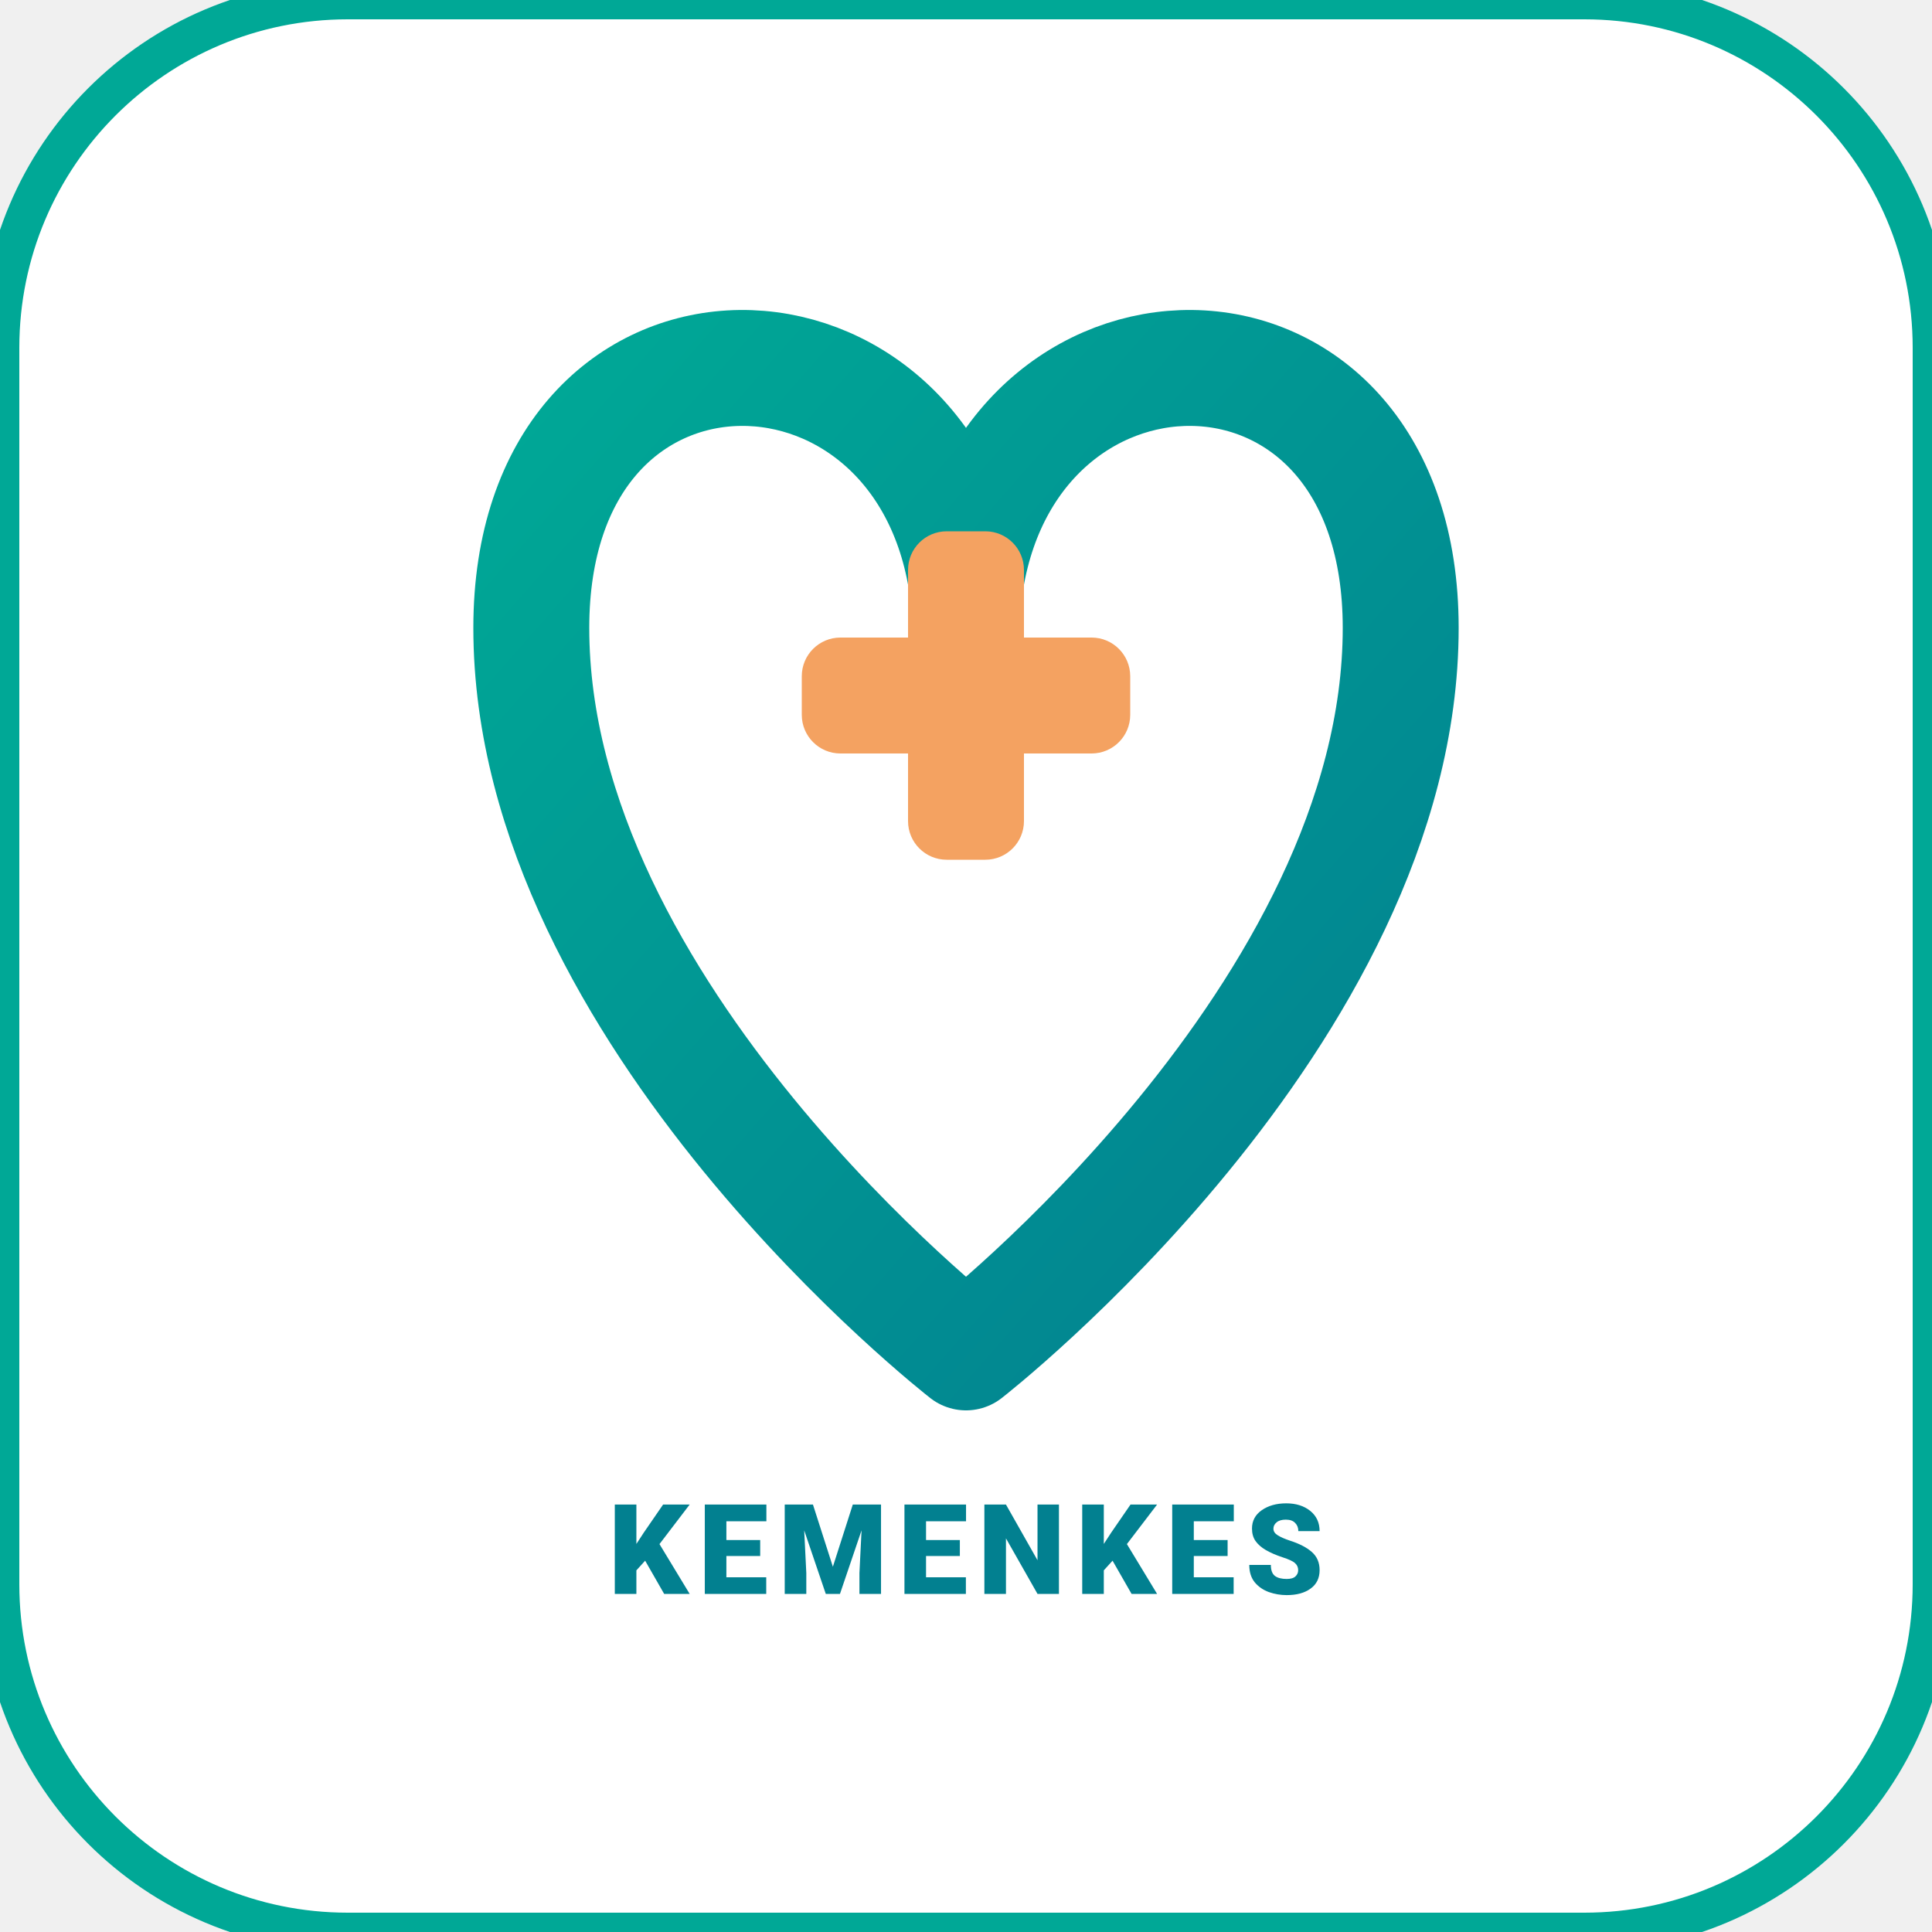
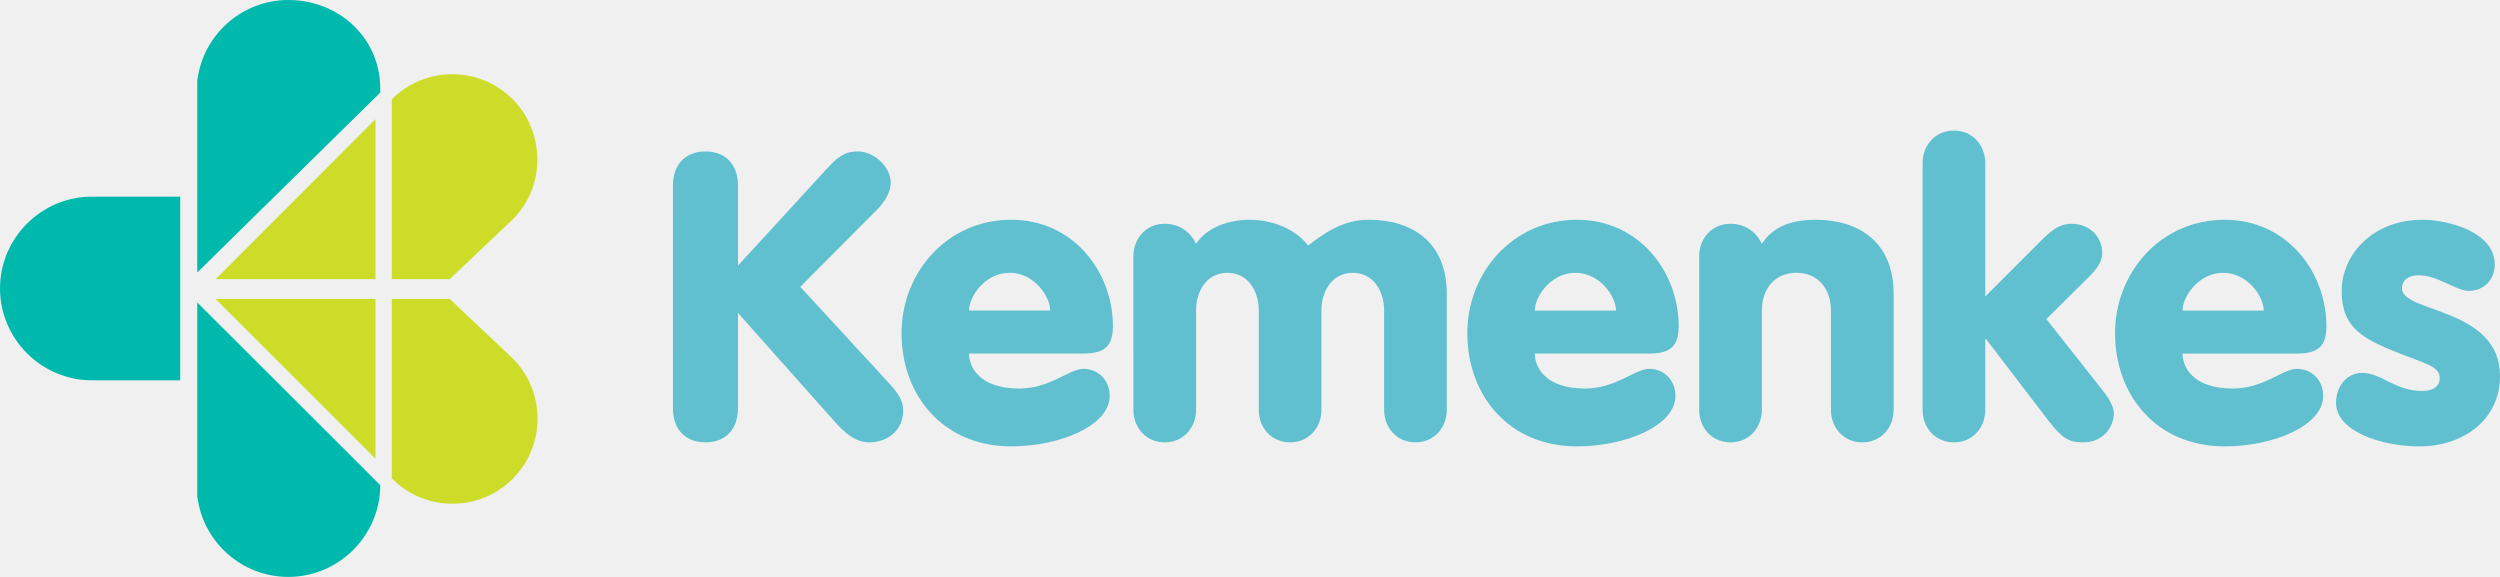
- <svg xmlns="http://www.w3.org/2000/svg" viewBox="0 0 200 200">
-   <defs>
-     <linearGradient id="kesGrad" x1="0%" y1="0%" x2="100%" y2="100%">
-       <stop offset="0%" stop-color="#00A896" />
-       <stop offset="100%" stop-color="#028090" />
-     </linearGradient>
-   </defs>
-   <rect width="200" height="200" rx="36" fill="#FFFFFF" stroke="#00A896" stroke-width="4" />
-   <g transform="translate(100, 85)">
-     <path d="M-45,-20 C-45,-55 -5,-55 0,-25 C5,-55 45,-55 45,-20 C45,20 0,55 0,55 C0,55 -45,20 -45,-20 Z" fill="none" stroke="url(#kesGrad)" stroke-width="12" stroke-linecap="round" stroke-linejoin="round" />
-     <rect x="-6" y="-30" width="12" height="34" rx="4" fill="#F4A261" />
-     <rect x="-17" y="-19" width="34" height="12" rx="4" fill="#F4A261" />
+ <svg xmlns="http://www.w3.org/2000/svg" width="325mm" height="75mm" viewBox="0 0 325 75" version="1.1" id="svg8" xml:space="preserve">
+   <defs id="defs2" />
+   <g id="layer1" transform="translate(-22.49815,-83.09171)">
+     <path d="m 89.146,129.68 c 2.08,2.076 3.232,4.856 3.232,7.825 0,2.969 -1.147,5.749 -3.228,7.832 -2.08,2.084 -4.86,3.235 -7.832,3.235 -2.963,-0.005 -5.745,-1.15 -7.826,-3.229 l -0.055,-0.053 v -23.34 h 7.52 z" style="fill:#cddc29;fill-opacity:1;fill-rule:nonzero;stroke:none;stroke-width:0.872" id="path985" />
+     <path d="m 71.881,146.12 0.051,0.047 c -0.022,6.569 -5.373,11.911 -11.942,11.925 -6.045,0 -11.134,-4.528 -11.849,-10.527 V 122.408 L 68.635,142.868 Z" style="fill:#00b9ad;fill-opacity:1;fill-rule:nonzero;stroke:none;stroke-width:0.872" id="path987" />
+     <path d="m 71.31,121.95 v 20.77 L 50.511,121.95 Z" style="fill:#cddc29;fill-opacity:1;fill-rule:nonzero;stroke:none;stroke-width:0.872" id="path989" />
+     <path d="M 45.925,108.656 V 132.532 H 34.434 c -6.569,-0.012 -11.923,-5.374 -11.936,-11.944 0.012,-6.566 5.366,-11.921 11.936,-11.931 z" style="fill:#00b9ad;fill-opacity:1;fill-rule:nonzero;stroke:none;stroke-width:0.872" id="path991" />
+     <path d="m 89.12,95.97 c 2.085,2.087 3.233,4.883 3.233,7.878 0,2.942 -1.143,5.711 -3.219,7.787 l -8.177,7.74 H 73.437 V 96.005 l 0.02,-0.02 c 2.082,-2.087 4.867,-3.239 7.841,-3.239 2.964,0 5.741,1.151 7.822,3.224" style="fill:#cddc29;fill-opacity:1;fill-rule:nonzero;stroke:none;stroke-width:0.872" id="path993" />
+     <path d="M 71.31,98.577 V 119.375 H 50.547 Z" style="fill:#cddc29;fill-opacity:1;fill-rule:nonzero;stroke:none;stroke-width:0.872" id="path995" />
+     <path d="m 71.933,94.591 v 0.539 l -0.052,0.048 -23.74,23.337 V 93.621 c 0.715,-6.006 5.804,-10.529 11.849,-10.529 h 0.004 c 6.57,0.013 11.925,4.926 11.938,11.499" style="fill:#00b9ad;fill-opacity:1;fill-rule:nonzero;stroke:none;stroke-width:0.872" id="path997" />
+     <path d="m 109.976,136.106 c 0,2.978 1.776,4.492 4.231,4.492 2.455,0 4.231,-1.515 4.231,-4.492 v -12.328 l 11.806,13.268 c 1.358,1.515 2.978,3.552 5.224,3.552 2.351,0 4.44,-1.463 4.44,-4.179 0,-1.567 -1.045,-2.664 -2.351,-4.075 l -11.022,-11.962 10.082,-10.134 c 0.888,-0.94 1.672,-2.142 1.672,-3.395 0,-2.246 -2.351,-4.074 -4.231,-4.074 -1.254,0 -2.298,0.262 -3.97,2.142 l -11.649,12.694 v -10.343 c 0,-2.977 -1.776,-4.492 -4.231,-4.492 -2.455,0 -4.231,1.515 -4.231,4.492 z m 53.23,-7.052 c 2.612,0 3.97,-0.679 3.97,-3.552 0,-7.104 -5.171,-13.843 -13.216,-13.843 -8.358,0 -14.261,6.895 -14.261,14.731 0,8.201 5.485,14.731 14.261,14.731 6.164,0 12.798,-2.612 12.798,-6.582 0,-2.089 -1.567,-3.5 -3.395,-3.5 -1.881,0 -4.336,2.56 -8.358,2.56 -5.224,0 -6.53,-2.821 -6.53,-4.545 z m -14.731,-5.589 c 0,-1.828 2.089,-4.91 5.276,-4.91 3.186,0 5.276,3.082 5.276,4.91 z m 21.365,12.903 c 0,2.351 1.672,4.231 4.074,4.231 2.403,0 4.075,-1.881 4.075,-4.231 v -12.903 c 0,-2.56 1.41,-4.91 4.074,-4.91 2.664,0 4.074,2.351 4.074,4.91 v 12.903 c 0,2.351 1.672,4.231 4.075,4.231 2.403,0 4.074,-1.881 4.074,-4.231 v -12.903 c 0,-2.56 1.41,-4.91 4.074,-4.91 2.664,0 4.074,2.351 4.074,4.91 v 12.903 c 0,2.351 1.672,4.231 4.075,4.231 2.403,0 4.074,-1.881 4.074,-4.231 v -15.097 c 0,-6.686 -4.492,-9.612 -10.134,-9.612 -3.5,0 -5.955,1.881 -7.888,3.343 -1.985,-2.507 -5.224,-3.343 -7.574,-3.343 -2.925,0 -5.694,1.097 -7,3.134 -0.522,-1.201 -1.881,-2.612 -4.075,-2.612 -2.403,0 -4.074,1.881 -4.074,4.231 z m 66.916,-7.313 c 2.612,0 3.97,-0.679 3.97,-3.552 0,-7.104 -5.171,-13.843 -13.216,-13.843 -8.358,0 -14.261,6.895 -14.261,14.731 0,8.201 5.485,14.731 14.261,14.731 6.164,0 12.798,-2.612 12.798,-6.582 0,-2.089 -1.567,-3.5 -3.395,-3.5 -1.881,0 -4.336,2.56 -8.358,2.56 -5.224,0 -6.53,-2.821 -6.53,-4.545 z m -14.731,-5.589 c 0,-1.828 2.089,-4.91 5.276,-4.91 3.186,0 5.276,3.082 5.276,4.91 z m 21.365,12.903 c 0,2.351 1.672,4.231 4.074,4.231 2.403,0 4.074,-1.881 4.074,-4.231 v -12.903 c 0,-2.821 1.672,-4.91 4.492,-4.91 2.821,0 4.492,2.09 4.492,4.91 v 12.903 c 0,2.351 1.672,4.231 4.074,4.231 2.403,0 4.074,-1.881 4.074,-4.231 v -15.097 c 0,-6.686 -4.492,-9.612 -10.134,-9.612 -3.5,0 -5.694,1.097 -7,3.134 -0.522,-1.201 -1.881,-2.612 -4.074,-2.612 -2.403,0 -4.074,1.881 -4.074,4.231 z m 29.044,0 c 0,2.351 1.672,4.231 4.074,4.231 2.403,0 4.075,-1.881 4.075,-4.231 v -9.194 h 0.105 l 8.149,10.656 c 1.724,2.194 2.56,2.769 4.44,2.769 2.821,0 4.022,-2.194 4.022,-3.761 0,-1.201 -1.097,-2.56 -1.933,-3.604 l -6.843,-8.671 4.388,-4.336 c 1.933,-1.881 2.873,-2.821 2.873,-4.283 0,-1.985 -1.567,-3.761 -3.97,-3.761 -1.985,0 -3.186,1.41 -4.597,2.821 l -6.634,6.634 v -17.343 c 0,-2.351 -1.672,-4.231 -4.074,-4.231 -2.403,0 -4.074,1.881 -4.074,4.231 z m 48.528,-7.313 c 2.612,0 3.97,-0.679 3.97,-3.552 0,-7.104 -5.171,-13.843 -13.216,-13.843 -8.358,0 -14.261,6.895 -14.261,14.731 0,8.201 5.485,14.731 14.261,14.731 6.164,0 12.798,-2.612 12.798,-6.582 0,-2.089 -1.567,-3.5 -3.395,-3.5 -1.881,0 -4.336,2.56 -8.358,2.56 -5.224,0 -6.53,-2.821 -6.53,-4.545 z m -14.731,-5.589 c 0,-1.828 2.089,-4.91 5.276,-4.91 3.186,0 5.276,3.082 5.276,4.91 z m 19.955,12.015 c 0,3.604 5.746,5.642 10.865,5.642 5.589,0 10.447,-3.395 10.447,-9.141 0,-8.933 -12.746,-8.201 -12.746,-11.388 0,-1.202 1.045,-1.724 2.142,-1.724 2.507,0 4.91,2.037 6.53,2.037 1.933,0 3.395,-1.41 3.395,-3.448 0,-4.231 -6.112,-5.798 -9.403,-5.798 -6.53,0 -10.5,4.597 -10.5,9.246 0,4.388 2.246,5.955 6.425,7.679 4.545,1.88 6.321,2.037 6.321,3.709 0,0.836 -0.627,1.619 -2.298,1.619 -3.5,0 -5.276,-2.351 -7.836,-2.351 -1.828,0 -3.343,1.619 -3.343,3.918 z" id="text7" style="font-size:6.35px;line-height:9.26px;font-family:'VAG Rounded Std';-inkscape-font-specification:'VAG Rounded Std';letter-spacing:0px;word-spacing:1.323px;fill:#60c0d0;fill-opacity:1;stroke-width:1.502;stroke-linecap:square" aria-label="Kemenkes" />
  </g>
-   <text x="100" y="165" text-anchor="middle" font-family="'Segoe UI', Roboto, sans-serif" font-weight="900" font-size="13" fill="#028090" letter-spacing="1">KEMENKES</text>
</svg>
